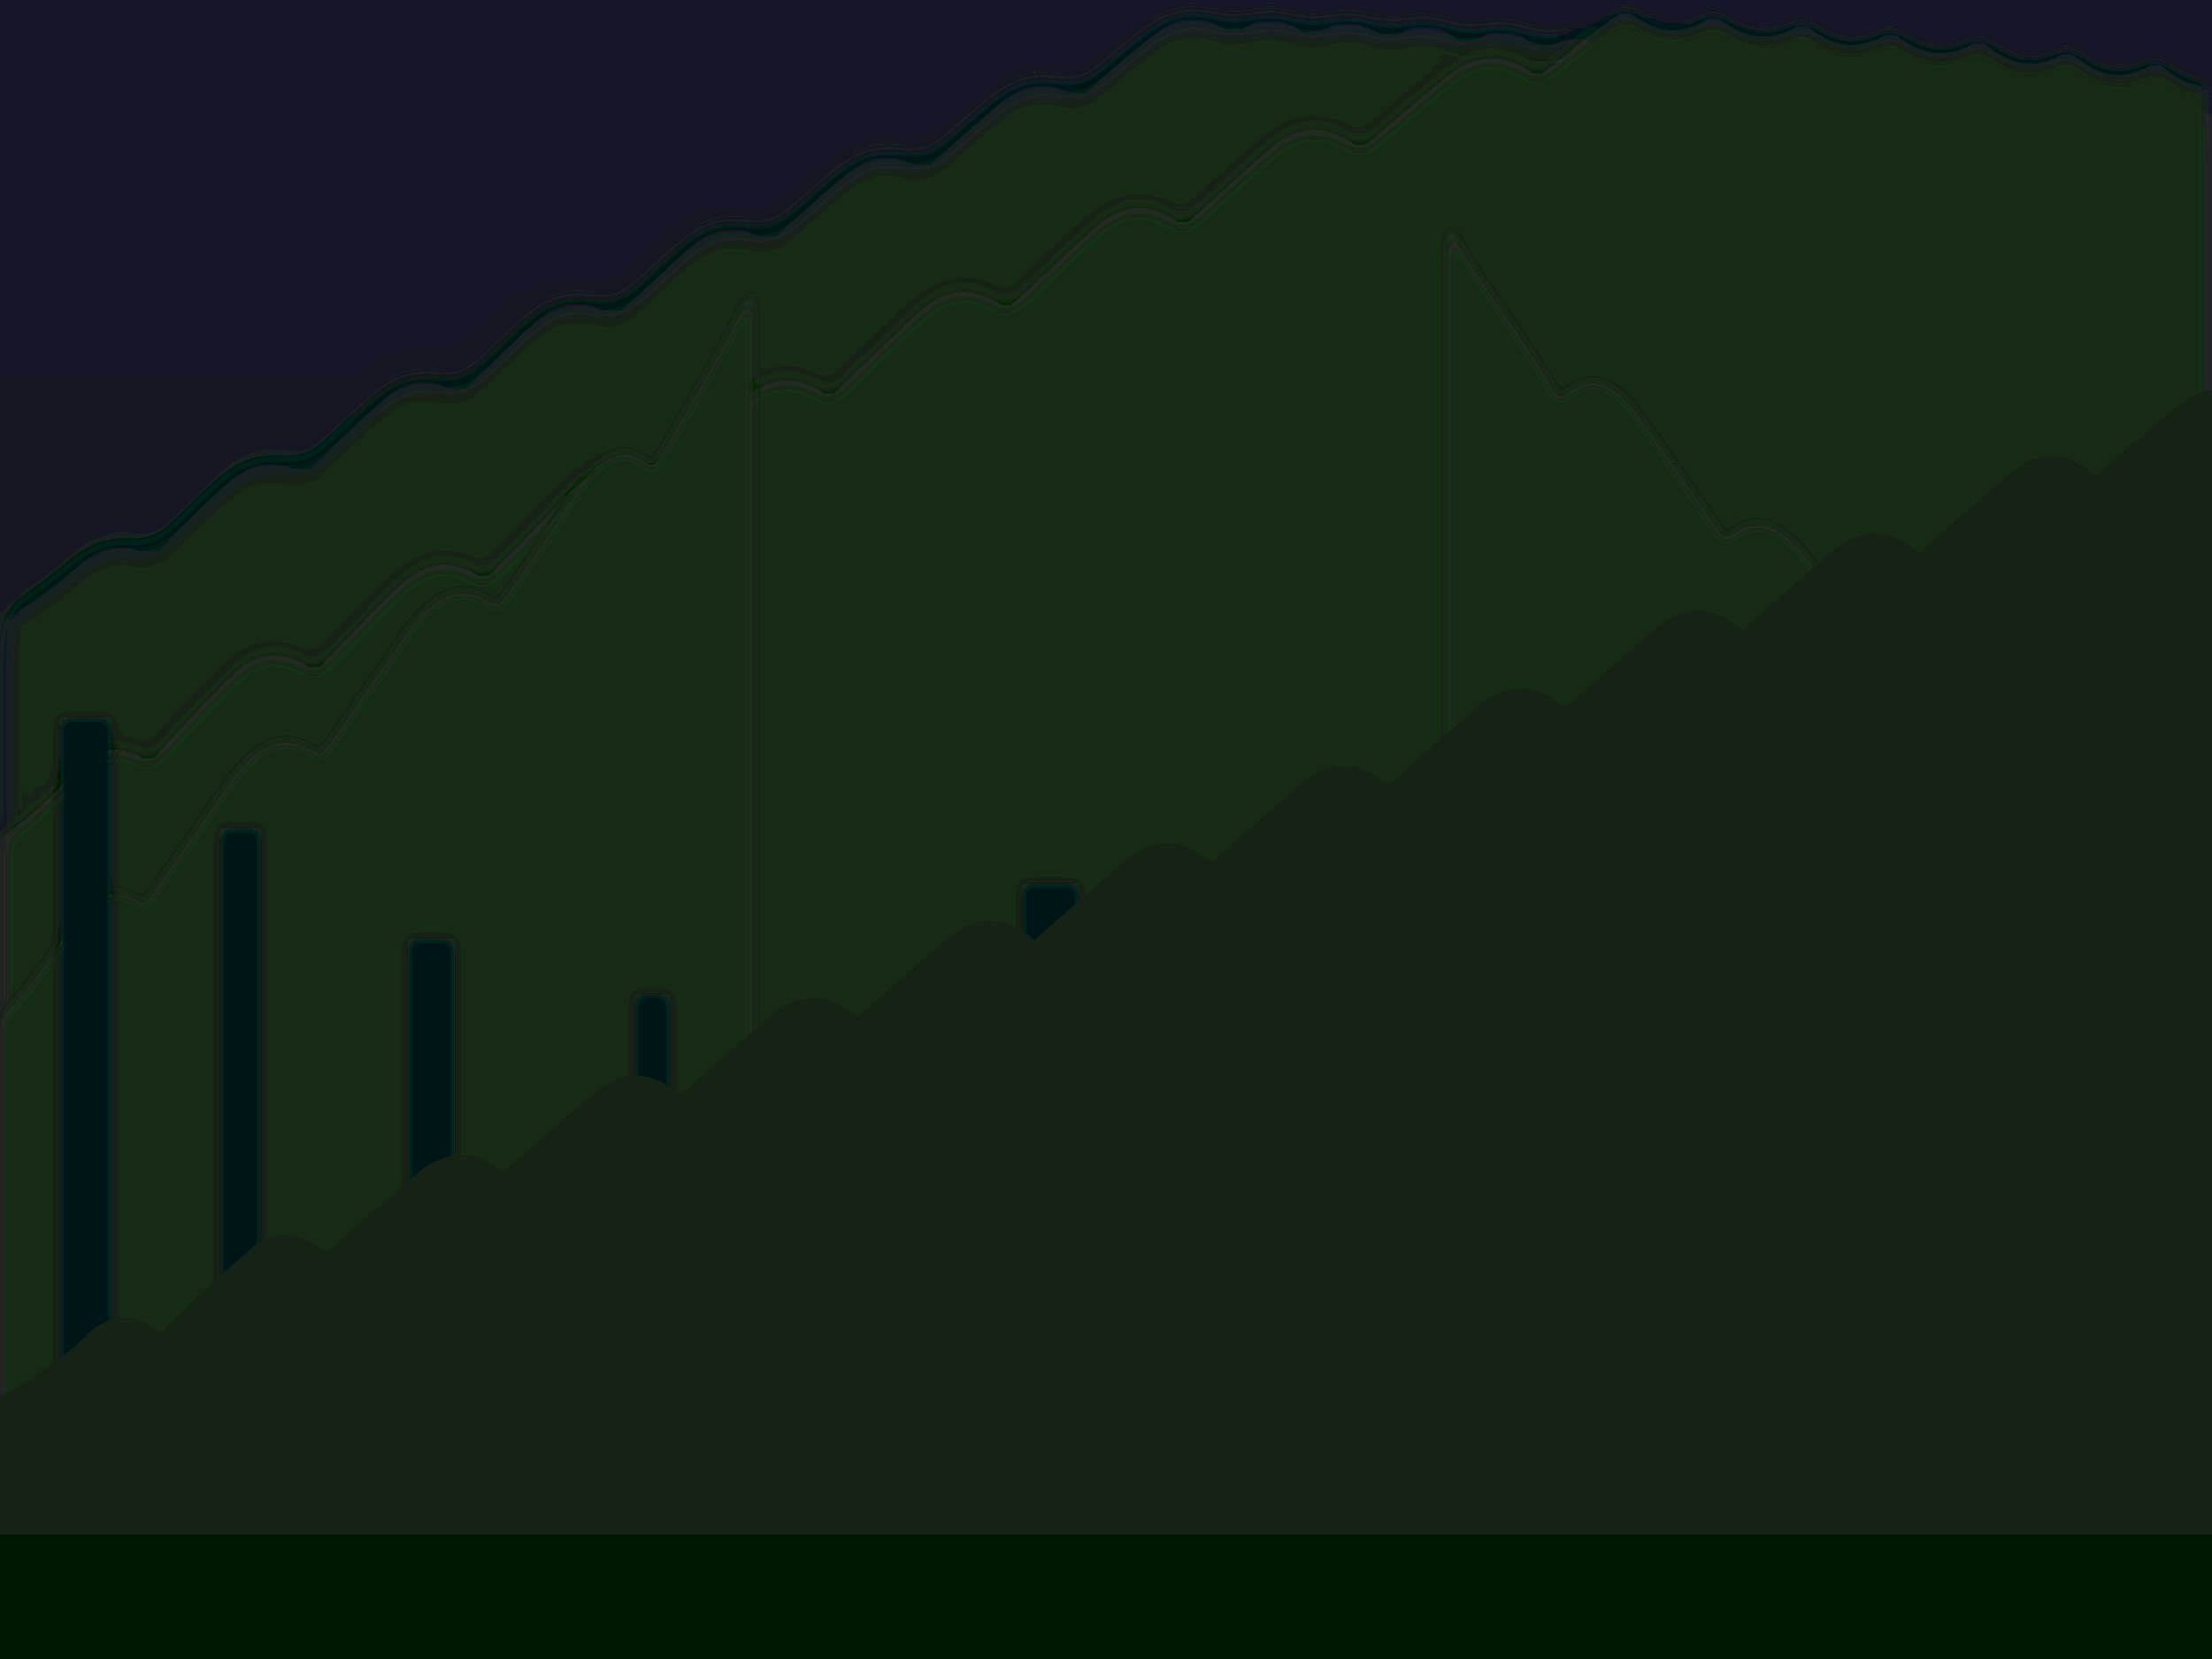
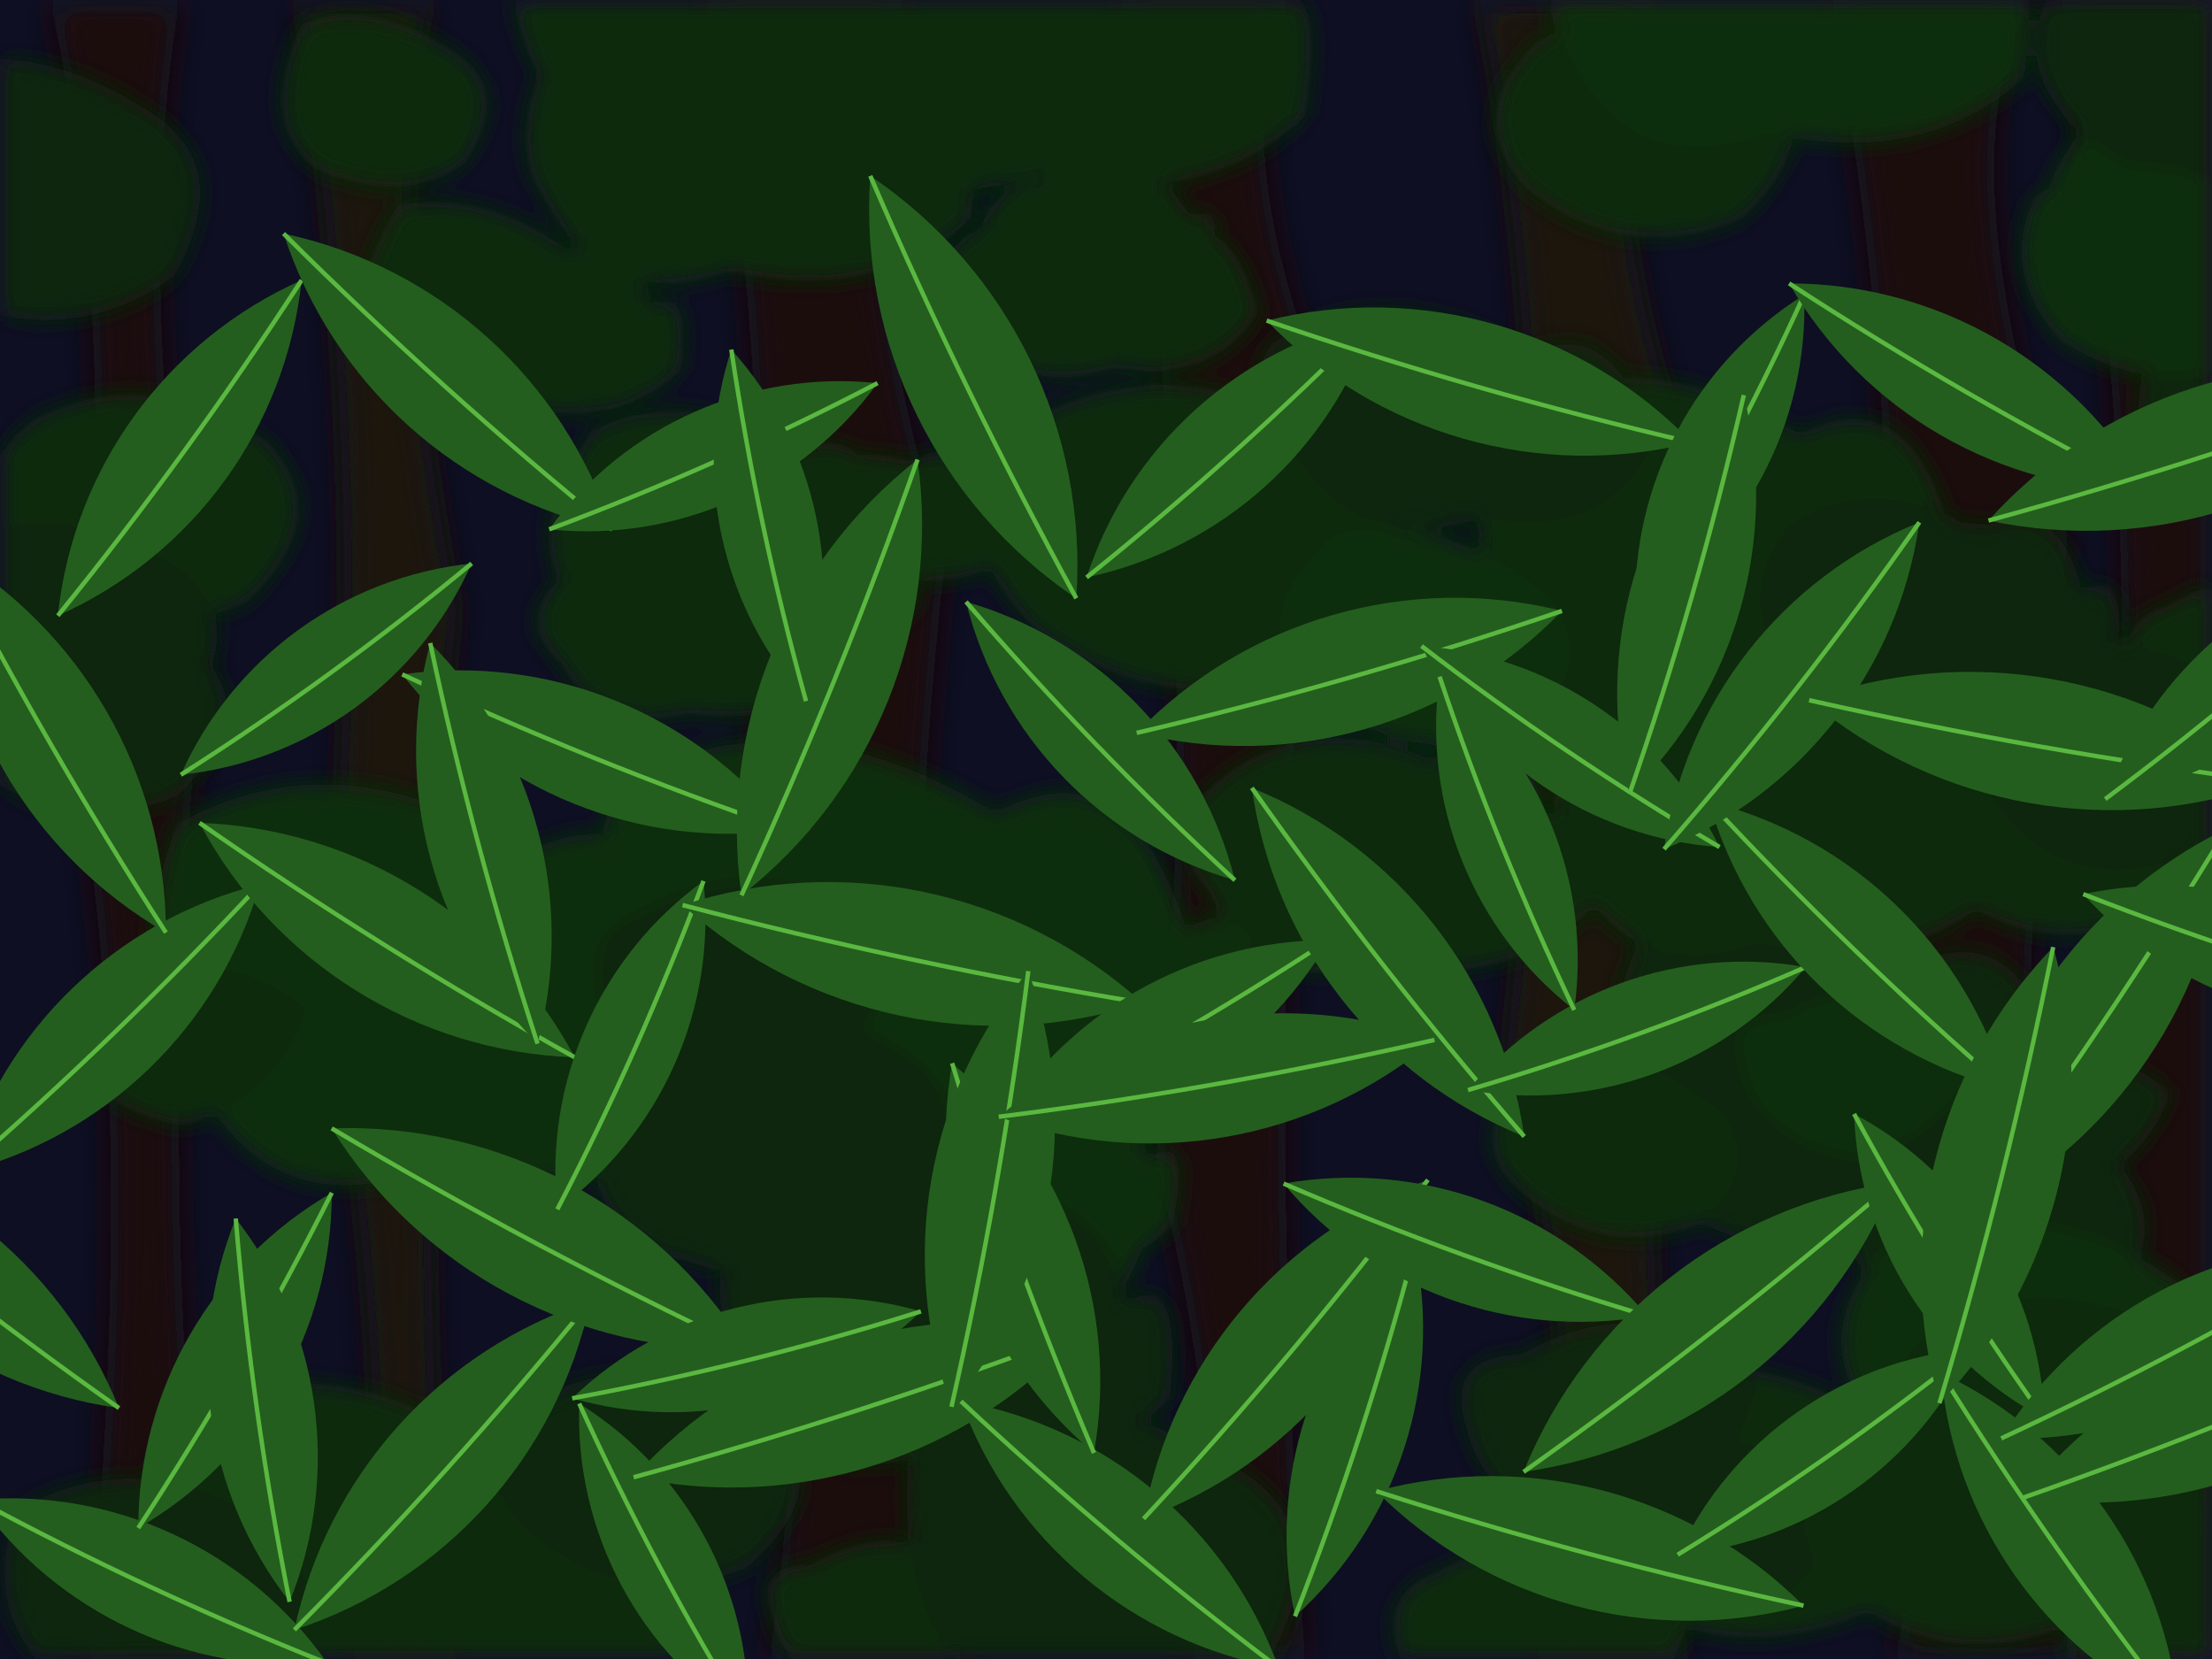
- <svg xmlns="http://www.w3.org/2000/svg" viewBox="0 0 800 600" style="filter:brightness(2)">
+ <svg xmlns="http://www.w3.org/2000/svg" viewBox="0 0 800 600">
  <defs>
-     <filter id="f7">
-       <feGaussianBlur stdDeviation="7" />
-     </filter>
-     <filter id="f4">
+     <filter id="blur" x="-20%" y="-20%" width="140%" height="140%">
      <feGaussianBlur stdDeviation="4" />
    </filter>
-     <filter id="f2">
-       <feGaussianBlur stdDeviation="2" />
+     <filter id="blur2" x="-20%" y="-20%" width="140%" height="140%">
+       <feGaussianBlur stdDeviation="6" />
    </filter>
-     <linearGradient id="sky" x1="0" y1="0" x2="0" y2="1">
-       <stop offset="0%" stop-color="#0a0c1e" />
-       <stop offset="100%" stop-color="#080e0a" />
-     </linearGradient>
  </defs>
-   <rect width="800" height="600" fill="url(#sky)" />
-   <path filter="url(#f7)" d="     M-10,600 L-10,230     Q15,218  28,205  Q42,192  55,202     Q68,188  82,175  Q96,162  110,172     Q124,158 138,145 Q152,132 166,143     Q180,129 194,116 Q208,104 222,115     Q236,102 250,89  Q264,77  278,88     Q292,75  306,63  Q320,51  334,62     Q348,49  362,37  Q376,25  390,36     Q404,23  418,12  Q432,1   446,13     Q460,1   474,14  Q488,2   502,15     Q516,3   530,17  Q544,5   558,19     Q572,7   586,22  Q600,10  614,25     Q628,13  642,28  Q656,16  670,31     Q684,19  698,34  Q712,22  726,38     Q740,26  754,42  Q768,30  782,46     Q796,34  810,50     L810,600 Z   " fill="#0b1a0b" />
-   <path filter="url(#f4)" d="     M-10,600 L-10,310     Q12,296  26,280  Q40,264  54,276     Q68,260  84,244  Q98,230  114,243     Q128,228 144,212 Q160,197 175,210     Q190,195 205,179 Q220,163 236,177     Q252,161 268,145 Q284,130 300,144     Q316,128 332,113 Q348,98  364,112     Q380,97  396,82  Q412,68  428,82     Q444,67  460,53  Q476,40  492,54     Q508,40  524,27  Q540,14  556,28     Q572,15  588,3   Q604,18  620,5     Q636,20  652,8   Q668,23  684,11     Q700,26  716,14  Q732,30  748,18     Q764,34  780,22  Q796,38  810,26     L810,600 Z   " fill="#0a1c0a" />
-   <path filter="url(#f2)" d="     M-10,600 L-10,380     Q10,360  24,338  Q40,315  52,328     Q68,305  84,282  Q100,260 116,274     Q132,251 148,228 Q164,206 180,220     Q196,198 210,176 Q224,156 236,170     Q248,150 258,132 Q266,118 272,105     L272,600 Z   " fill="#091a09" />
-   <path filter="url(#f2)" d="     M810,600 L810,360     Q790,338  776,315 Q760,292  748,306     Q732,282  716,258 Q700,236  686,250     Q670,226  654,203 Q638,181  624,196     Q608,172  592,150 Q578,130  564,145     Q552,125  540,108 Q530,94   524,82     L524,600 Z   " fill="#091a09" />
-   <g fill="#060f07" filter="url(#f2)">
-     <rect x="22" y="260" width="18" height="340" />
-     <rect x="80" y="300" width="14" height="300" />
-     <rect x="148" y="340" width="16" height="260" />
-     <rect x="230" y="360" width="12" height="240" />
-     <rect x="370" y="320" width="20" height="280" />
-     <rect x="460" y="350" width="14" height="250" />
-     <rect x="560" y="340" width="16" height="260" />
-     <rect x="650" y="300" width="14" height="300" />
-     <rect x="730" y="270" width="18" height="330" />
-     <rect x="782" y="310" width="14" height="290" />
+   <rect width="800" height="600" fill="#0e0f23" />
+   <g filter="url(#blur2)">
+     <path d="M18,0 Q45,120 28,280 Q50,400 32,600 L78,600 Q55,450 72,250 Q48,100 65,0 Z" fill="#1a0f08" />
+     <path d="M108,0 Q135,180 118,350 Q145,520 130,600 L162,600 Q148,400 165,220 Q138,80 155,0 Z" fill="#1f1209" />
+     <path d="M255,0 Q285,150 268,320 Q298,480 278,600 L348,600 Q318,420 342,200 Q302,70 328,0 Z" fill="#1a0f08" />
+     <path d="M405,0 Q438,220 418,420 Q448,540 430,600 L472,600 Q455,350 478,140 Q442,45 468,0 Z" fill="#1c1008" />
+     <path d="M535,0 Q568,170 545,380 Q578,510 558,600 L608,600 Q585,380 612,170 Q572,60 598,0 Z" fill="#1f1209" />
+     <path d="M662,0 Q698,200 672,360 Q712,490 685,600 L752,600 Q718,410 748,195 Q702,55 735,0 Z" fill="#1a0f08" />
+     <path d="M745,0 Q782,190 758,400 Q795,530 772,600 L820,600 Q798,390 825,180 Q785,50 812,0 Z" fill="#1c1008" />
  </g>
-   <path d="     M-10,600 L-10,510     Q16,498  30,484  Q44,470  58,482     Q72,468  88,454  Q102,440 118,453     Q134,439 150,425 Q166,411 182,424     Q198,410 214,396 Q230,382 246,396     Q262,382 278,368 Q294,354 310,368     Q326,354 342,340 Q358,326 374,340     Q390,326 406,312 Q422,298 438,312     Q454,298 470,284 Q486,270 502,284     Q518,270 534,256 Q550,242 566,256     Q582,242 598,228 Q614,214 630,228     Q646,214 662,200 Q678,186 694,200     Q710,186 726,172 Q742,158 758,172     Q774,158 790,145 Q800,138 810,144     L810,600 Z   " fill="#081608" />
-   <rect x="0" y="555" width="800" height="45" fill="#050d06" />
+   <g filter="url(#blur)">
+     <path d="M225,407 Q256,391 288,413 Q313,404 321,434 Q306,458 272,454 Q238,463 221,438 Q209,422 225,407 Z" fill="#0d2a0d" />
+     <path d="M371,153 Q428,121 489,163 Q524,197 480,240 Q423,264 374,227 Q337,190 371,153 Z" fill="#0e2c0e" />
+     <path d="M214,156 Q250,138 286,164 Q314,150 321,189 Q337,179 331,220 Q304,246 259,236 Q222,249 205,214 Q189,193 214,156 Z" fill="#0d2a0d" />
+     <path d="M576,506 Q626,479 683,516 Q712,547 673,584 Q621,605 578,572 Q547,539 576,506 Z" fill="#0d2a0d" />
+     <path d="M556,15 Q595,-6 639,24 Q662,49 630,79 Q588,97 552,68 Q528,42 556,15 Z" fill="#0e2c0e" />
+     <path d="M580,-56 Q626,-78 674,-45 Q709,-63 719,-12 Q739,-25 732,28 Q696,61 639,48 Q590,66 568,20 Q548,-7 580,-56 Z" fill="#0f2e0f" />
+     <path d="M351,-12 Q389,-35 420,-5 Q409,31 377,42 Q341,36 335,7 Q329,-12 351,-12 Z" fill="#0f2e0f" />
+     <path d="M592,342 Q639,315 692,349 Q730,331 743,382 Q766,369 759,422 Q723,457 666,444 Q616,462 594,415 Q574,384 592,342 Z" fill="#0d280d" />
+     <path d="M326,415 Q346,393 379,404 Q400,391 416,419 Q431,408 424,443 Q408,461 374,456 Q344,464 331,439 Q318,428 326,415 Z" fill="#0f2e0f" />
+     <path d="M193,-55 Q250,-89 320,-46 Q365,-70 384,-7 Q415,-25 408,40 Q360,83 289,66 Q229,90 200,36 Q174,-3 193,-55 Z" fill="#0e2c0e" />
+     <path d="M725,391 Q758,372 785,395 Q776,422 748,430 Q718,426 714,404 Q710,391 725,391 Z" fill="#0d280d" />
+     <path d="M682,412 Q721,391 767,422 Q790,451 752,480 Q709,495 678,465 Q655,439 682,412 Z" fill="#0d280d" />
+     <path d="M109,9 Q134,-2 166,20 Q185,34 168,59 Q146,75 114,61 Q93,44 109,9 Z" fill="#0d2a0d" />
+     <path d="M784,219 Q829,193 872,230 Q860,273 823,286 Q779,280 771,247 Q764,225 784,219 Z" fill="#0d2a0d" />
+     <path d="M765,563 Q813,535 866,572 Q895,602 857,638 Q806,659 763,624 Q731,593 765,563 Z" fill="#0e2c0e" />
+     <path d="M759,41 Q809,14 862,52 Q884,87 845,123 Q796,142 754,109 Q723,76 759,41 Z" fill="#0f2e0f" />
+     <path d="M-46,33 Q2,6 55,41 Q85,60 63,100 Q27,126 -17,109 Q-51,92 -46,33 Z" fill="#0d280d" />
+     <path d="M519,569 Q567,542 612,581 Q600,627 561,640 Q515,633 506,599 Q499,576 519,569 Z" fill="#0d2a0d" />
+     <path d="M441,282 Q474,256 518,275 Q549,251 559,296 Q580,284 575,329 Q544,359 497,348 Q455,362 437,322 Q418,301 441,282 Z" fill="#0d2a0d" />
+     <path d="M680,453 Q730,426 787,463 Q816,494 777,531 Q726,552 682,519 Q651,486 680,453 Z" fill="#0f2e0f" />
+     <path d="M780,123 Q803,112 833,133 Q851,146 835,170 Q814,184 784,171 Q765,155 780,123 Z" fill="#0d280d" />
+     <path d="M223,284 Q285,248 360,294 Q408,268 429,336 Q462,317 455,387 Q404,433 326,415 Q262,440 231,382 Q203,340 223,284 Z" fill="#0f2e0f" />
+     <path d="M556,383 Q587,374 622,402 Q638,423 614,443 Q579,456 550,431 Q527,411 556,383 Z" fill="#0e2c0e" />
+     <path d="M645,368 Q686,345 720,373 Q709,408 673,419 Q636,413 630,385 Q625,368 645,368 Z" fill="#0f2e0f" />
+     <path d="M64,298 Q123,265 191,308 Q236,285 254,348 Q282,331 274,396 Q229,439 157,422 Q97,445 70,389 Q44,351 64,298 Z" fill="#0f2e0f" />
+     <path d="M64,514 Q112,484 171,520 Q210,501 226,553 Q252,538 246,590 Q204,628 143,612 Q93,634 62,586 Q40,553 64,514 Z" fill="#0e2c0e" />
+     <path d="M292,420 Q341,393 394,429 Q424,459 385,495 Q336,516 294,484 Q262,452 292,420 Z" fill="#0d2a0d" />
+     <path d="M321,430 Q370,402 416,442 Q403,489 363,504 Q316,496 307,461 Q299,437 321,430 Z" fill="#0f2e0f" />
+     <path d="M267,433 Q311,409 361,441 Q395,424 408,471 Q428,458 423,506 Q389,538 336,525 Q292,542 271,501 Q252,472 267,433 Z" fill="#0d280d" />
+     <path d="M209,1 Q252,-20 297,11 Q330,-6 339,41 Q358,29 351,79 Q318,110 264,98 Q219,114 197,72 Q179,46 209,1 Z" fill="#0e2c0e" />
+     <path d="M7,546 Q50,521 99,552 Q124,577 95,610 Q56,630 17,605 Q-8,577 7,546 Z" fill="#0d280d" />
+     <path d="M293,566 Q327,546 356,573 Q346,606 317,615 Q284,609 279,584 Q273,566 293,566 Z" fill="#0e2c0e" />
+     <path d="M583,528 Q616,509 652,532 Q673,553 646,577 Q611,591 581,567 Q560,544 583,528 Z" fill="#0d280d" />
+     <path d="M12,152 Q53,130 97,160 Q122,187 89,218 Q45,236 8,205 Q-19,177 12,152 Z" fill="#0e2c0e" />
+     <path d="M581,244 Q624,222 668,253 Q702,236 711,284 Q730,272 723,322 Q690,353 636,341 Q590,357 569,315 Q551,289 581,244 Z" fill="#0d2a0d" />
+     <path d="M550,490 Q597,463 636,500 Q623,545 583,557 Q538,550 530,515 Q523,490 550,490 Z" fill="#0d280d" />
+     <path d="M699,480 Q747,454 803,492 Q830,528 785,564 Q731,581 693,546 Q666,513 699,480 Z" fill="#0d2a0d" />
+     <path d="M230,331 Q279,303 326,340 Q314,387 274,406 Q228,401 218,364 Q211,338 230,331 Z" fill="#0d280d" />
+     <path d="M215,372 Q267,342 326,380 Q359,401 334,445 Q295,474 246,455 Q208,436 215,372 Z" fill="#0d280d" />
+     <path d="M544,149 Q594,121 651,157 Q691,137 705,192 Q730,178 723,235 Q684,273 622,259 Q569,278 546,228 Q524,194 544,149 Z" fill="#0e2c0e" />
+     <path d="M750,-14 Q799,-41 851,-5 Q880,24 843,60 Q794,81 753,49 Q721,18 750,-14 Z" fill="#0d280d" />
+     <path d="M646,191 Q676,169 715,192 Q744,176 753,214 Q771,203 765,243 Q739,270 698,259 Q662,273 644,237 Q628,217 646,191 Z" fill="#0d280d" />
+     <path d="M708,276 Q744,255 782,280 Q807,303 775,332 Q737,348 703,321 Q678,296 708,276 Z" fill="#0d2a0d" />
+     <path d="M-21,199 Q21,176 67,207 Q93,232 60,263 Q18,281 -19,254 Q-46,227 -21,199 Z" fill="#0d280d" />
+     <path d="M460,124 Q502,98 553,128 Q585,113 597,162 Q580,196 536,187 Q492,202 468,164 Q449,139 460,124 Z" fill="#0d280d" />
+     <path d="M710,243 Q755,217 808,248 Q842,233 855,284 Q837,320 790,310 Q744,326 719,286 Q699,259 710,243 Z" fill="#0d280d" />
+     <path d="M736,71 Q775,47 819,76 Q841,98 815,128 Q780,146 745,123 Q723,98 736,71 Z" fill="#0f2e0f" />
+     <path d="M316,-43 Q363,-67 412,-32 Q448,-51 459,1 Q480,-12 472,42 Q435,77 376,63 Q326,81 303,35 Q282,7 316,-43 Z" fill="#0e2c0e" />
+     <path d="M669,518 Q711,495 759,528 Q784,555 750,587 Q703,607 665,575 Q638,547 669,518 Z" fill="#0d2a0d" />
+     <path d="M329,523 Q385,491 449,532 Q485,555 458,602 Q415,633 363,613 Q322,592 329,523 Z" fill="#0d280d" />
+     <path d="M198,214 Q219,191 254,202 Q277,188 294,219 Q310,207 303,244 Q285,263 249,258 Q217,266 203,240 Q189,228 198,214 Z" fill="#0d2a0d" />
+     <path d="M196,601 Q234,578 266,609 Q255,646 222,656 Q185,650 179,621 Q173,601 196,601 Z" fill="#0d2a0d" />
+     <path d="M358,75 Q374,58 401,66 Q418,56 431,79 Q443,70 438,98 Q425,113 397,109 Q373,115 362,95 Q351,86 358,75 Z" fill="#0e2c0e" />
+     <path d="M193,507 Q233,484 278,512 Q304,538 270,567 Q227,584 191,554 Q165,527 193,507 Z" fill="#0d280d" />
+     <path d="M41,360 Q79,338 111,365 Q101,396 67,407 Q32,402 27,375 Q23,360 41,360 Z" fill="#0e2c0e" />
+     <path d="M482,194 Q519,183 560,216 Q579,241 550,265 Q509,279 475,250 Q448,226 482,194 Z" fill="#0f2e0f" />
+     <path d="M-5,230 Q31,210 71,235 Q96,258 64,288 Q24,304 -10,277 Q-35,251 -5,230 Z" fill="#0d280d" />
+     <path d="M349,86 Q383,64 422,87 Q445,74 455,113 Q439,139 403,133 Q366,145 347,114 Q334,97 349,86 Z" fill="#0e2c0e" />
+     <path d="M144,74 Q177,69 206,91 Q227,80 236,111 Q250,101 246,134 Q223,156 183,147 Q150,158 136,128 Q121,113 144,74 Z" fill="#0d2a0d" />
+     <path d="M287,176 Q303,159 330,167 Q347,156 360,180 Q372,171 367,199 Q353,213 326,209 Q302,216 291,196 Q281,187 287,176 Z" fill="#0e2c0e" />
+   </g>
+   <g fill="#245e1e" stroke="#5ab840" stroke-width="1.6">
+     <g transform="translate(55,572) rotate(25)">
+       <path d="M-70,0 A140,140 0 0,1 70,0 A140,140 0 0,1 -70,0 Z" stroke="none" />
+       <path d="M-70,0 Q0,4 70,0" fill="none" />
+     </g>
+     <g transform="translate(160,530) rotate(-48)">
+       <path d="M-80,0 A160,160 0 0,1 80,0 A160,160 0 0,1 -80,0 Z" stroke="none" />
+       <path d="M-80,0 Q0,4 80,0" fill="none" />
+     </g>
+     <g transform="translate(240,565) rotate(62)">
+       <path d="M-65,0 A130,130 0 0,1 65,0 A130,130 0 0,1 -65,0 Z" stroke="none" />
+       <path d="M-65,0 Q0,4 65,0" fill="none" />
+     </g>
+     <g transform="translate(310,508) rotate(-18)">
+       <path d="M-85,0 A170,170 0 0,1 85,0 A170,170 0 0,1 -85,0 Z" stroke="none" />
+       <path d="M-85,0 Q0,4 85,0" fill="none" />
+     </g>
+     <g transform="translate(405,555) rotate(40)">
+       <path d="M-75,0 A150,150 0 0,1 75,0 A150,150 0 0,1 -75,0 Z" stroke="none" />
+       <path d="M-75,0 Q0,4 75,0" fill="none" />
+     </g>
+     <g transform="translate(490,518) rotate(-72)">
+       <path d="M-70,0 A140,140 0 0,1 70,0 A140,140 0 0,1 -70,0 Z" stroke="none" />
+       <path d="M-70,0 Q0,4 70,0" fill="none" />
+     </g>
+     <g transform="translate(575,560) rotate(15)">
+       <path d="M-80,0 A160,160 0 0,1 80,0 A160,160 0 0,1 -80,0 Z" stroke="none" />
+       <path d="M-80,0 Q0,4 80,0" fill="none" />
+     </g>
+     <g transform="translate(660,525) rotate(-35)">
+       <path d="M-65,0 A130,130 0 0,1 65,0 A130,130 0 0,1 -65,0 Z" stroke="none" />
+       <path d="M-65,0 Q0,4 65,0" fill="none" />
+     </g>
+     <g transform="translate(745,558) rotate(55)">
+       <path d="M-75,0 A150,150 0 0,1 75,0 A150,150 0 0,1 -75,0 Z" stroke="none" />
+       <path d="M-75,0 Q0,4 75,0" fill="none" />
+     </g>
+     <g transform="translate(810,510) rotate(-22)">
+       <path d="M-85,0 A170,170 0 0,1 85,0 A170,170 0 0,1 -85,0 Z" stroke="none" />
+       <path d="M-85,0 Q0,4 85,0" fill="none" />
+     </g>
+     <g transform="translate(-20,460) rotate(38)">
+       <path d="M-80,0 A160,160 0 0,1 80,0 A160,160 0 0,1 -80,0 Z" stroke="none" />
+       <path d="M-80,0 Q0,4 80,0" fill="none" />
+     </g>
+     <g transform="translate(85,492) rotate(-60)">
+       <path d="M-70,0 A140,140 0 0,1 70,0 A140,140 0 0,1 -70,0 Z" stroke="none" />
+       <path d="M-70,0 Q0,4 70,0" fill="none" />
+     </g>
+     <g transform="translate(195,448) rotate(28)">
+       <path d="M-85,0 A170,170 0 0,1 85,0 A170,170 0 0,1 -85,0 Z" stroke="none" />
+       <path d="M-85,0 Q0,4 85,0" fill="none" />
+     </g>
+     <g transform="translate(270,490) rotate(-14)">
+       <path d="M-65,0 A130,130 0 0,1 65,0 A130,130 0 0,1 -65,0 Z" stroke="none" />
+       <path d="M-65,0 Q0,4 65,0" fill="none" />
+     </g>
+     <g transform="translate(370,455) rotate(70)">
+       <path d="M-75,0 A150,150 0 0,1 75,0 A150,150 0 0,1 -75,0 Z" stroke="none" />
+       <path d="M-75,0 Q0,4 75,0" fill="none" />
+     </g>
+     <g transform="translate(465,488) rotate(-50)">
+       <path d="M-80,0 A160,160 0 0,1 80,0 A160,160 0 0,1 -80,0 Z" stroke="none" />
+       <path d="M-80,0 Q0,4 80,0" fill="none" />
+     </g>
+     <g transform="translate(530,452) rotate(20)">
+       <path d="M-70,0 A140,140 0 0,1 70,0 A140,140 0 0,1 -70,0 Z" stroke="none" />
+       <path d="M-70,0 Q0,4 70,0" fill="none" />
+     </g>
+     <g transform="translate(618,480) rotate(-38)">
+       <path d="M-85,0 A170,170 0 0,1 85,0 A170,170 0 0,1 -85,0 Z" stroke="none" />
+       <path d="M-85,0 Q0,4 85,0" fill="none" />
+     </g>
+     <g transform="translate(705,458) rotate(58)">
+       <path d="M-65,0 A130,130 0 0,1 65,0 A130,130 0 0,1 -65,0 Z" stroke="none" />
+       <path d="M-65,0 Q0,4 65,0" fill="none" />
+     </g>
+     <g transform="translate(790,485) rotate(-28)">
+       <path d="M-75,0 A150,150 0 0,1 75,0 A150,150 0 0,1 -75,0 Z" stroke="none" />
+       <path d="M-75,0 Q0,4 75,0" fill="none" />
+     </g>
+     <g transform="translate(40,372) rotate(-44)">
+       <path d="M-75,0 A150,150 0 0,1 75,0 A150,150 0 0,1 -75,0 Z" stroke="none" />
+       <path d="M-75,0 Q0,4 75,0" fill="none" />
+     </g>
+     <g transform="translate(140,340) rotate(32)">
+       <path d="M-80,0 A160,160 0 0,1 80,0 A160,160 0 0,1 -80,0 Z" stroke="none" />
+       <path d="M-80,0 Q0,4 80,0" fill="none" />
+     </g>
+     <g transform="translate(228,378) rotate(-66)">
+       <path d="M-65,0 A130,130 0 0,1 65,0 A130,130 0 0,1 -65,0 Z" stroke="none" />
+       <path d="M-65,0 Q0,4 65,0" fill="none" />
+     </g>
+     <g transform="translate(330,345) rotate(12)">
+       <path d="M-85,0 A170,170 0 0,1 85,0 A170,170 0 0,1 -85,0 Z" stroke="none" />
+       <path d="M-85,0 Q0,4 85,0" fill="none" />
+     </g>
+     <g transform="translate(420,375) rotate(-30)">
+       <path d="M-70,0 A140,140 0 0,1 70,0 A140,140 0 0,1 -70,0 Z" stroke="none" />
+       <path d="M-70,0 Q0,4 70,0" fill="none" />
+     </g>
+     <g transform="translate(502,348) rotate(52)">
+       <path d="M-80,0 A160,160 0 0,1 80,0 A160,160 0 0,1 -80,0 Z" stroke="none" />
+       <path d="M-80,0 Q0,4 80,0" fill="none" />
+     </g>
+     <g transform="translate(592,372) rotate(-20)">
+       <path d="M-65,0 A130,130 0 0,1 65,0 A130,130 0 0,1 -65,0 Z" stroke="none" />
+       <path d="M-65,0 Q0,4 65,0" fill="none" />
+     </g>
+     <g transform="translate(672,342) rotate(44)">
+       <path d="M-75,0 A150,150 0 0,1 75,0 A150,150 0 0,1 -75,0 Z" stroke="none" />
+       <path d="M-75,0 Q0,4 75,0" fill="none" />
+     </g>
+     <g transform="translate(758,370) rotate(-56)">
+       <path d="M-85,0 A170,170 0 0,1 85,0 A170,170 0 0,1 -85,0 Z" stroke="none" />
+       <path d="M-85,0 Q0,4 85,0" fill="none" />
+     </g>
+     <g transform="translate(820,345) rotate(18)">
+       <path d="M-70,0 A140,140 0 0,1 70,0 A140,140 0 0,1 -70,0 Z" stroke="none" />
+       <path d="M-70,0 Q0,4 70,0" fill="none" />
+     </g>
+     <g transform="translate(20,268) rotate(60)">
+       <path d="M-80,0 A160,160 0 0,1 80,0 A160,160 0 0,1 -80,0 Z" stroke="none" />
+       <path d="M-80,0 Q0,4 80,0" fill="none" />
+     </g>
+     <g transform="translate(118,242) rotate(-36)">
+       <path d="M-65,0 A130,130 0 0,1 65,0 A130,130 0 0,1 -65,0 Z" stroke="none" />
+       <path d="M-65,0 Q0,4 65,0" fill="none" />
+     </g>
+     <g transform="translate(215,272) rotate(22)">
+       <path d="M-75,0 A150,150 0 0,1 75,0 A150,150 0 0,1 -75,0 Z" stroke="none" />
+       <path d="M-75,0 Q0,4 75,0" fill="none" />
+     </g>
+     <g transform="translate(300,245) rotate(-68)">
+       <path d="M-85,0 A170,170 0 0,1 85,0 A170,170 0 0,1 -85,0 Z" stroke="none" />
+       <path d="M-85,0 Q0,4 85,0" fill="none" />
+     </g>
+     <g transform="translate(398,268) rotate(46)">
+       <path d="M-70,0 A140,140 0 0,1 70,0 A140,140 0 0,1 -70,0 Z" stroke="none" />
+       <path d="M-70,0 Q0,4 70,0" fill="none" />
+     </g>
+     <g transform="translate(488,243) rotate(-16)">
+       <path d="M-80,0 A160,160 0 0,1 80,0 A160,160 0 0,1 -80,0 Z" stroke="none" />
+       <path d="M-80,0 Q0,4 80,0" fill="none" />
+     </g>
+     <g transform="translate(568,270) rotate(34)">
+       <path d="M-65,0 A130,130 0 0,1 65,0 A130,130 0 0,1 -65,0 Z" stroke="none" />
+       <path d="M-65,0 Q0,4 65,0" fill="none" />
+     </g>
+     <g transform="translate(648,248) rotate(-52)">
+       <path d="M-75,0 A150,150 0 0,1 75,0 A150,150 0 0,1 -75,0 Z" stroke="none" />
+       <path d="M-75,0 Q0,4 75,0" fill="none" />
+     </g>
+     <g transform="translate(738,268) rotate(10)">
+       <path d="M-85,0 A170,170 0 0,1 85,0 A170,170 0 0,1 -85,0 Z" stroke="none" />
+       <path d="M-85,0 Q0,4 85,0" fill="none" />
+     </g>
+     <g transform="translate(815,244) rotate(-40)">
+       <path d="M-70,0 A140,140 0 0,1 70,0 A140,140 0 0,1 -70,0 Z" stroke="none" />
+       <path d="M-70,0 Q0,4 70,0" fill="none" />
+     </g>
+     <g transform="translate(65,162) rotate(-54)">
+       <path d="M-75,0 A150,150 0 0,1 75,0 A150,150 0 0,1 -75,0 Z" stroke="none" />
+       <path d="M-75,0 Q0,4 75,0" fill="none" />
+     </g>
+     <g transform="translate(162,138) rotate(42)">
+       <path d="M-80,0 A160,160 0 0,1 80,0 A160,160 0 0,1 -80,0 Z" stroke="none" />
+       <path d="M-80,0 Q0,4 80,0" fill="none" />
+     </g>
+     <g transform="translate(258,165) rotate(-24)">
+       <path d="M-65,0 A130,130 0 0,1 65,0 A130,130 0 0,1 -65,0 Z" stroke="none" />
+       <path d="M-65,0 Q0,4 65,0" fill="none" />
+     </g>
+     <g transform="translate(352,140) rotate(64)">
+       <path d="M-85,0 A170,170 0 0,1 85,0 A170,170 0 0,1 -85,0 Z" stroke="none" />
+       <path d="M-85,0 Q0,4 85,0" fill="none" />
+     </g>
+     <g transform="translate(445,162) rotate(-42)">
+       <path d="M-70,0 A140,140 0 0,1 70,0 A140,140 0 0,1 -70,0 Z" stroke="none" />
+       <path d="M-70,0 Q0,4 70,0" fill="none" />
+     </g>
+     <g transform="translate(535,138) rotate(16)">
+       <path d="M-80,0 A160,160 0 0,1 80,0 A160,160 0 0,1 -80,0 Z" stroke="none" />
+       <path d="M-80,0 Q0,4 80,0" fill="none" />
+     </g>
+     <g transform="translate(622,164) rotate(-62)">
+       <path d="M-65,0 A130,130 0 0,1 65,0 A130,130 0 0,1 -65,0 Z" stroke="none" />
+       <path d="M-65,0 Q0,4 65,0" fill="none" />
+     </g>
+     <g transform="translate(712,140) rotate(30)">
+       <path d="M-75,0 A150,150 0 0,1 75,0 A150,150 0 0,1 -75,0 Z" stroke="none" />
+       <path d="M-75,0 Q0,4 75,0" fill="none" />
+     </g>
+     <g transform="translate(800,162) rotate(-18)">
+       <path d="M-85,0 A170,170 0 0,1 85,0 A170,170 0 0,1 -85,0 Z" stroke="none" />
+       <path d="M-85,0 Q0,4 85,0" fill="none" />
+     </g>
+     <g transform="translate(175,305) rotate(75)">
+       <path d="M-75,0 A150,150 0 0,1 75,0 A150,150 0 0,1 -75,0 Z" stroke="none" />
+       <path d="M-75,0 Q0,4 75,0" fill="none" />
+     </g>
+     <g transform="translate(358,430) rotate(-80)">
+       <path d="M-80,0 A160,160 0 0,1 80,0 A160,160 0 0,1 -80,0 Z" stroke="none" />
+       <path d="M-80,0 Q0,4 80,0" fill="none" />
+     </g>
+     <g transform="translate(545,305) rotate(68)">
+       <path d="M-65,0 A130,130 0 0,1 65,0 A130,130 0 0,1 -65,0 Z" stroke="none" />
+       <path d="M-65,0 Q0,4 65,0" fill="none" />
+     </g>
+     <g transform="translate(722,425) rotate(-76)">
+       <path d="M-85,0 A170,170 0 0,1 85,0 A170,170 0 0,1 -85,0 Z" stroke="none" />
+       <path d="M-85,0 Q0,4 85,0" fill="none" />
+     </g>
+     <g transform="translate(95,510) rotate(82)">
+       <path d="M-70,0 A140,140 0 0,1 70,0 A140,140 0 0,1 -70,0 Z" stroke="none" />
+       <path d="M-70,0 Q0,4 70,0" fill="none" />
+     </g>
+     <g transform="translate(440,390) rotate(-10)">
+       <path d="M-80,0 A160,160 0 0,1 80,0 A160,160 0 0,1 -80,0 Z" stroke="none" />
+       <path d="M-80,0 Q0,4 80,0" fill="none" />
+     </g>
+     <g transform="translate(278,190) rotate(78)">
+       <path d="M-65,0 A130,130 0 0,1 65,0 A130,130 0 0,1 -65,0 Z" stroke="none" />
+       <path d="M-65,0 Q0,4 65,0" fill="none" />
+     </g>
+     <g transform="translate(610,215) rotate(-74)">
+       <path d="M-75,0 A150,150 0 0,1 75,0 A150,150 0 0,1 -75,0 Z" stroke="none" />
+       <path d="M-75,0 Q0,4 75,0" fill="none" />
+     </g>
+   </g>
</svg>
